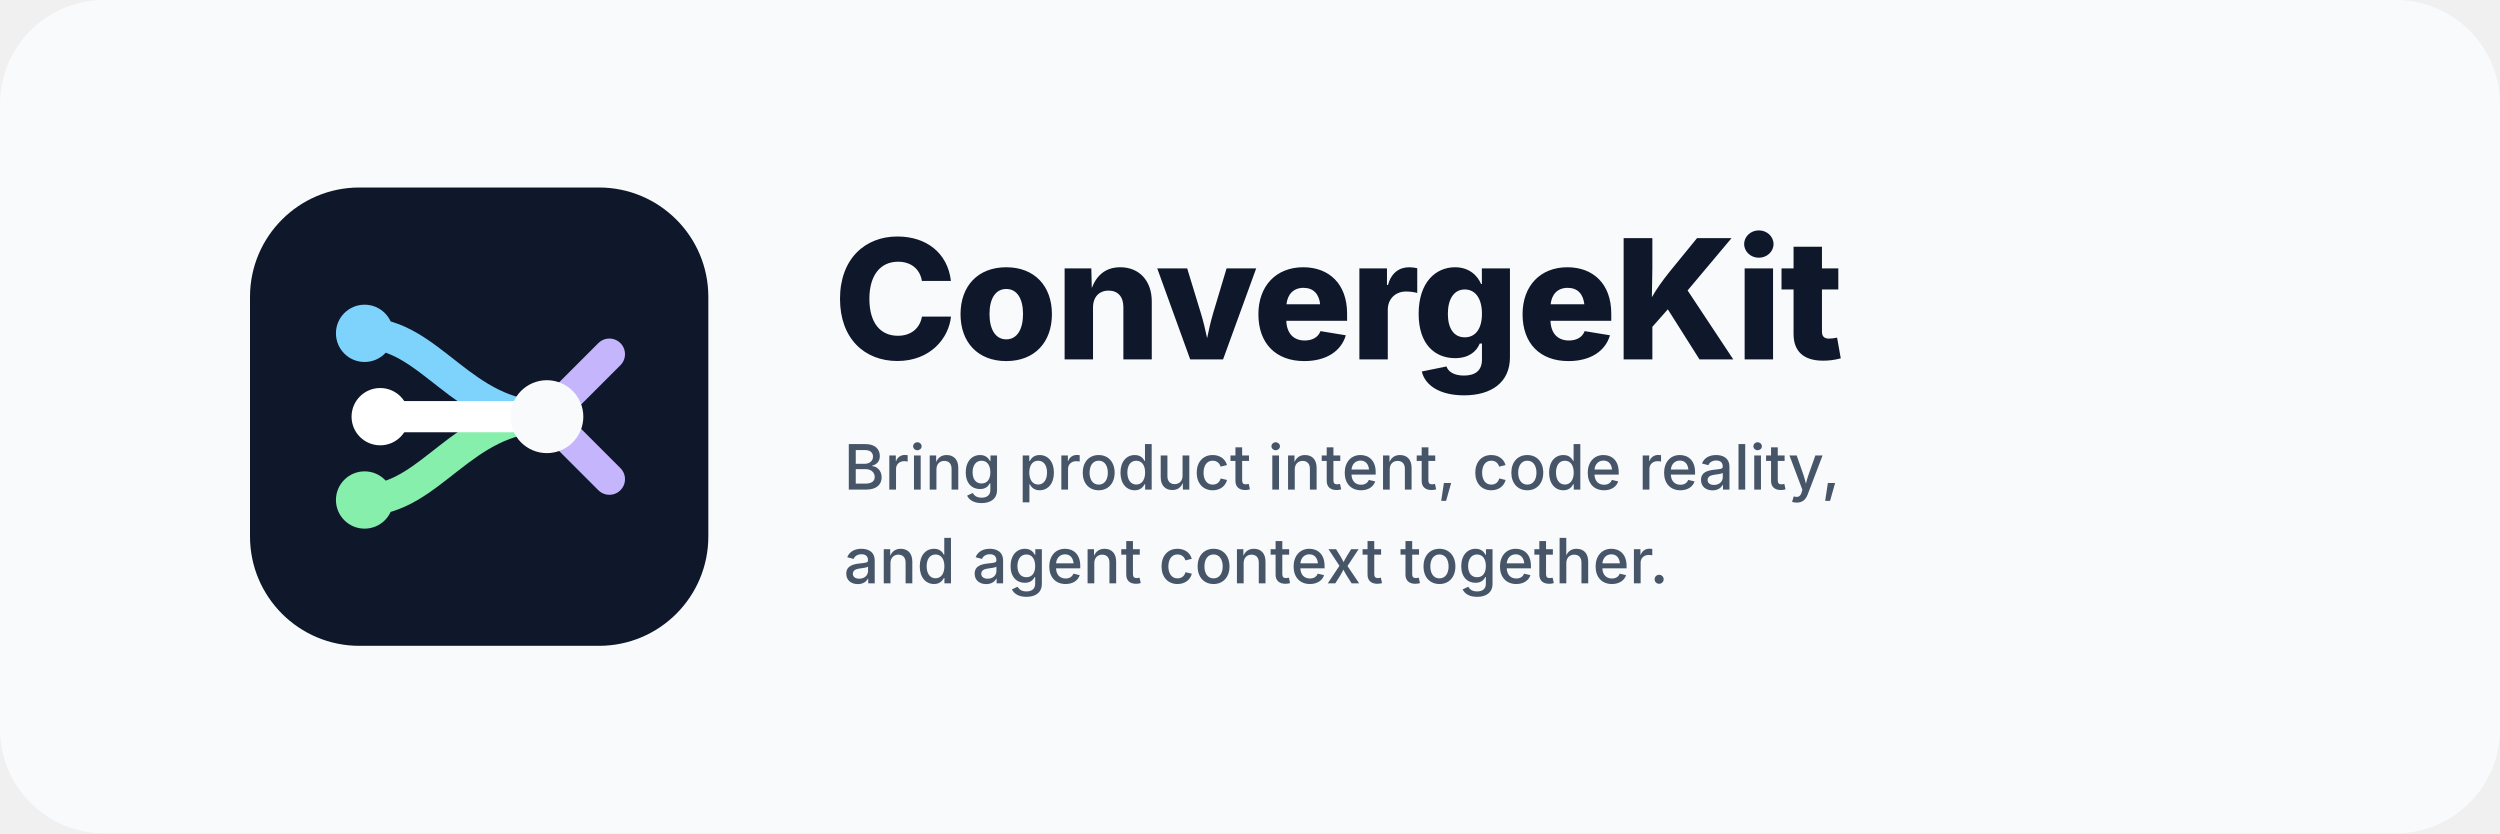
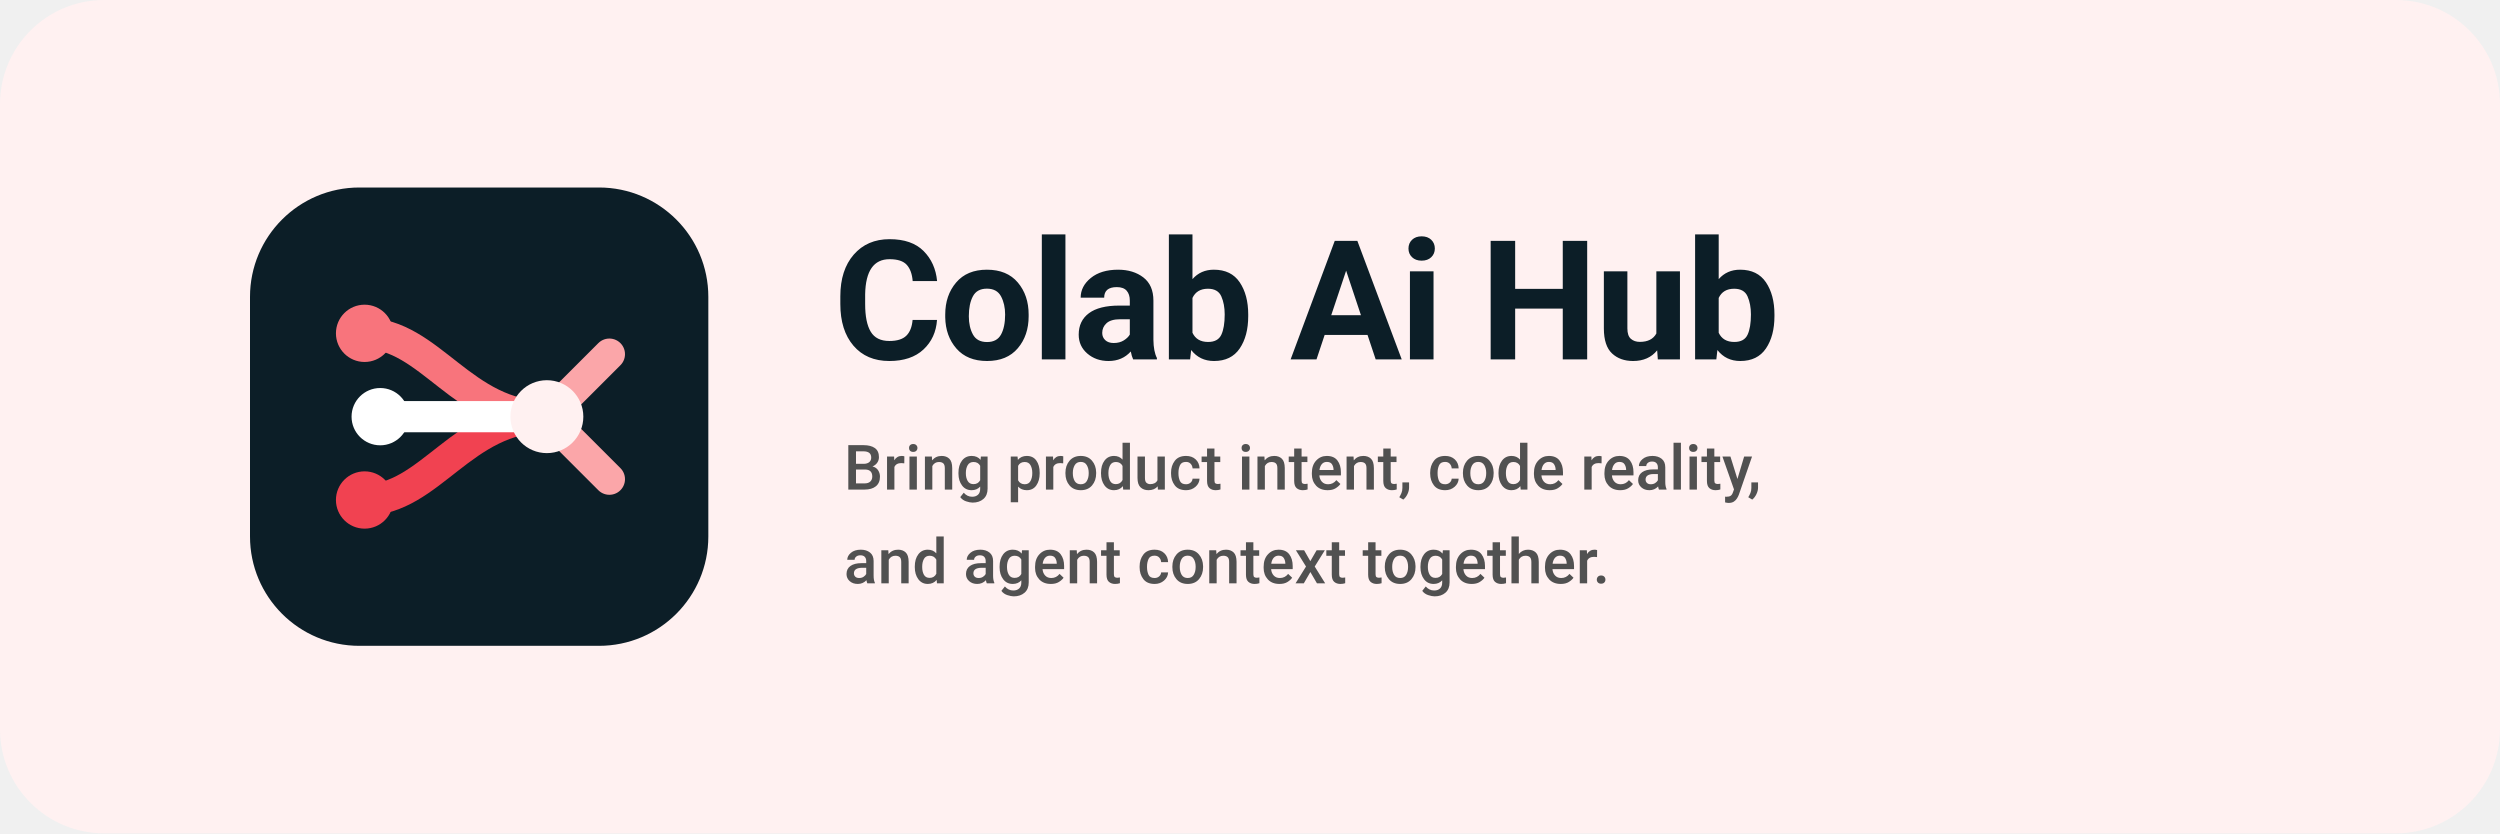
<svg xmlns="http://www.w3.org/2000/svg" width="960" height="320" viewBox="0 0 960 320" role="img" aria-labelledby="title desc">
-   <rect width="960" height="320" rx="40" fill="#f8fafc" />
+   <rect width="960" height="320" rx="40" fill="#fff1f1" />
  <g transform="translate(96 72)">
-     <rect width="176" height="176" rx="42" fill="#0f172a" />
-     <path d="M44 56C69.3 56 81.4 88 114 88" fill="none" stroke="#7dd3fc" stroke-linecap="round" stroke-width="12" />
-     <path d="M44 120C69.3 120 81.4 88 114 88" fill="none" stroke="#86efac" stroke-linecap="round" stroke-width="12" />
+     <rect width="176" height="176" rx="42" fill="#0c1e27" />
+     <path d="M44 56C69.3 56 81.4 88 114 88" fill="none" stroke="#f8747c" stroke-linecap="round" stroke-width="12" />
+     <path d="M44 120C69.3 120 81.4 88 114 88" fill="none" stroke="#f14251" stroke-linecap="round" stroke-width="12" />
    <path d="M50 88H114" fill="none" stroke="#ffffff" stroke-linecap="round" stroke-width="12" />
-     <path d="M114 88L138 64M114 88L138 112" fill="none" stroke="#c4b5fd" stroke-linecap="round" stroke-linejoin="round" stroke-width="12" />
-     <circle cx="44" cy="56" r="11" fill="#7dd3fc" />
-     <circle cx="44" cy="120" r="11" fill="#86efac" />
+     <path d="M114 88L138 64M114 88L138 112" fill="none" stroke="#fba6a9" stroke-linecap="round" stroke-linejoin="round" stroke-width="12" />
+     <circle cx="44" cy="56" r="11" fill="#f8747c" />
+     <circle cx="44" cy="120" r="11" fill="#f14251" />
    <circle cx="50" cy="88" r="11" fill="#ffffff" />
-     <circle cx="114" cy="88" r="14" fill="#f8fafc" />
+     <circle cx="114" cy="88" r="14" fill="#fff1f1" />
  </g>
-   <g fill="#0f172a" font-family="Inter, ui-sans-serif, system-ui, -apple-system, BlinkMacSystemFont, 'Segoe UI', sans-serif">
-     <text x="320" y="138" font-size="64" font-weight="760" letter-spacing="-1">ConvergeKit</text>
-     <text x="324" y="188" font-size="24" font-weight="500" fill="#475569">Bring product intent, code reality,</text>
-     <text x="324" y="224" font-size="24" font-weight="500" fill="#475569">and agent context together.</text>
+   <g fill="#0c1e27" font-family="Roboto, Inter, ui-sans-serif, system-ui, -apple-system, BlinkMacSystemFont, 'Segoe UI', sans-serif">
+     <text x="320" y="138" font-size="64" font-weight="760" letter-spacing="-1">Colab Ai Hub</text>
+     <text x="324" y="188" font-size="24" font-weight="500" fill="#515151">Bring product intent, code reality,</text>
+     <text x="324" y="224" font-size="24" font-weight="500" fill="#515151">and agent context together.</text>
  </g>
</svg>
